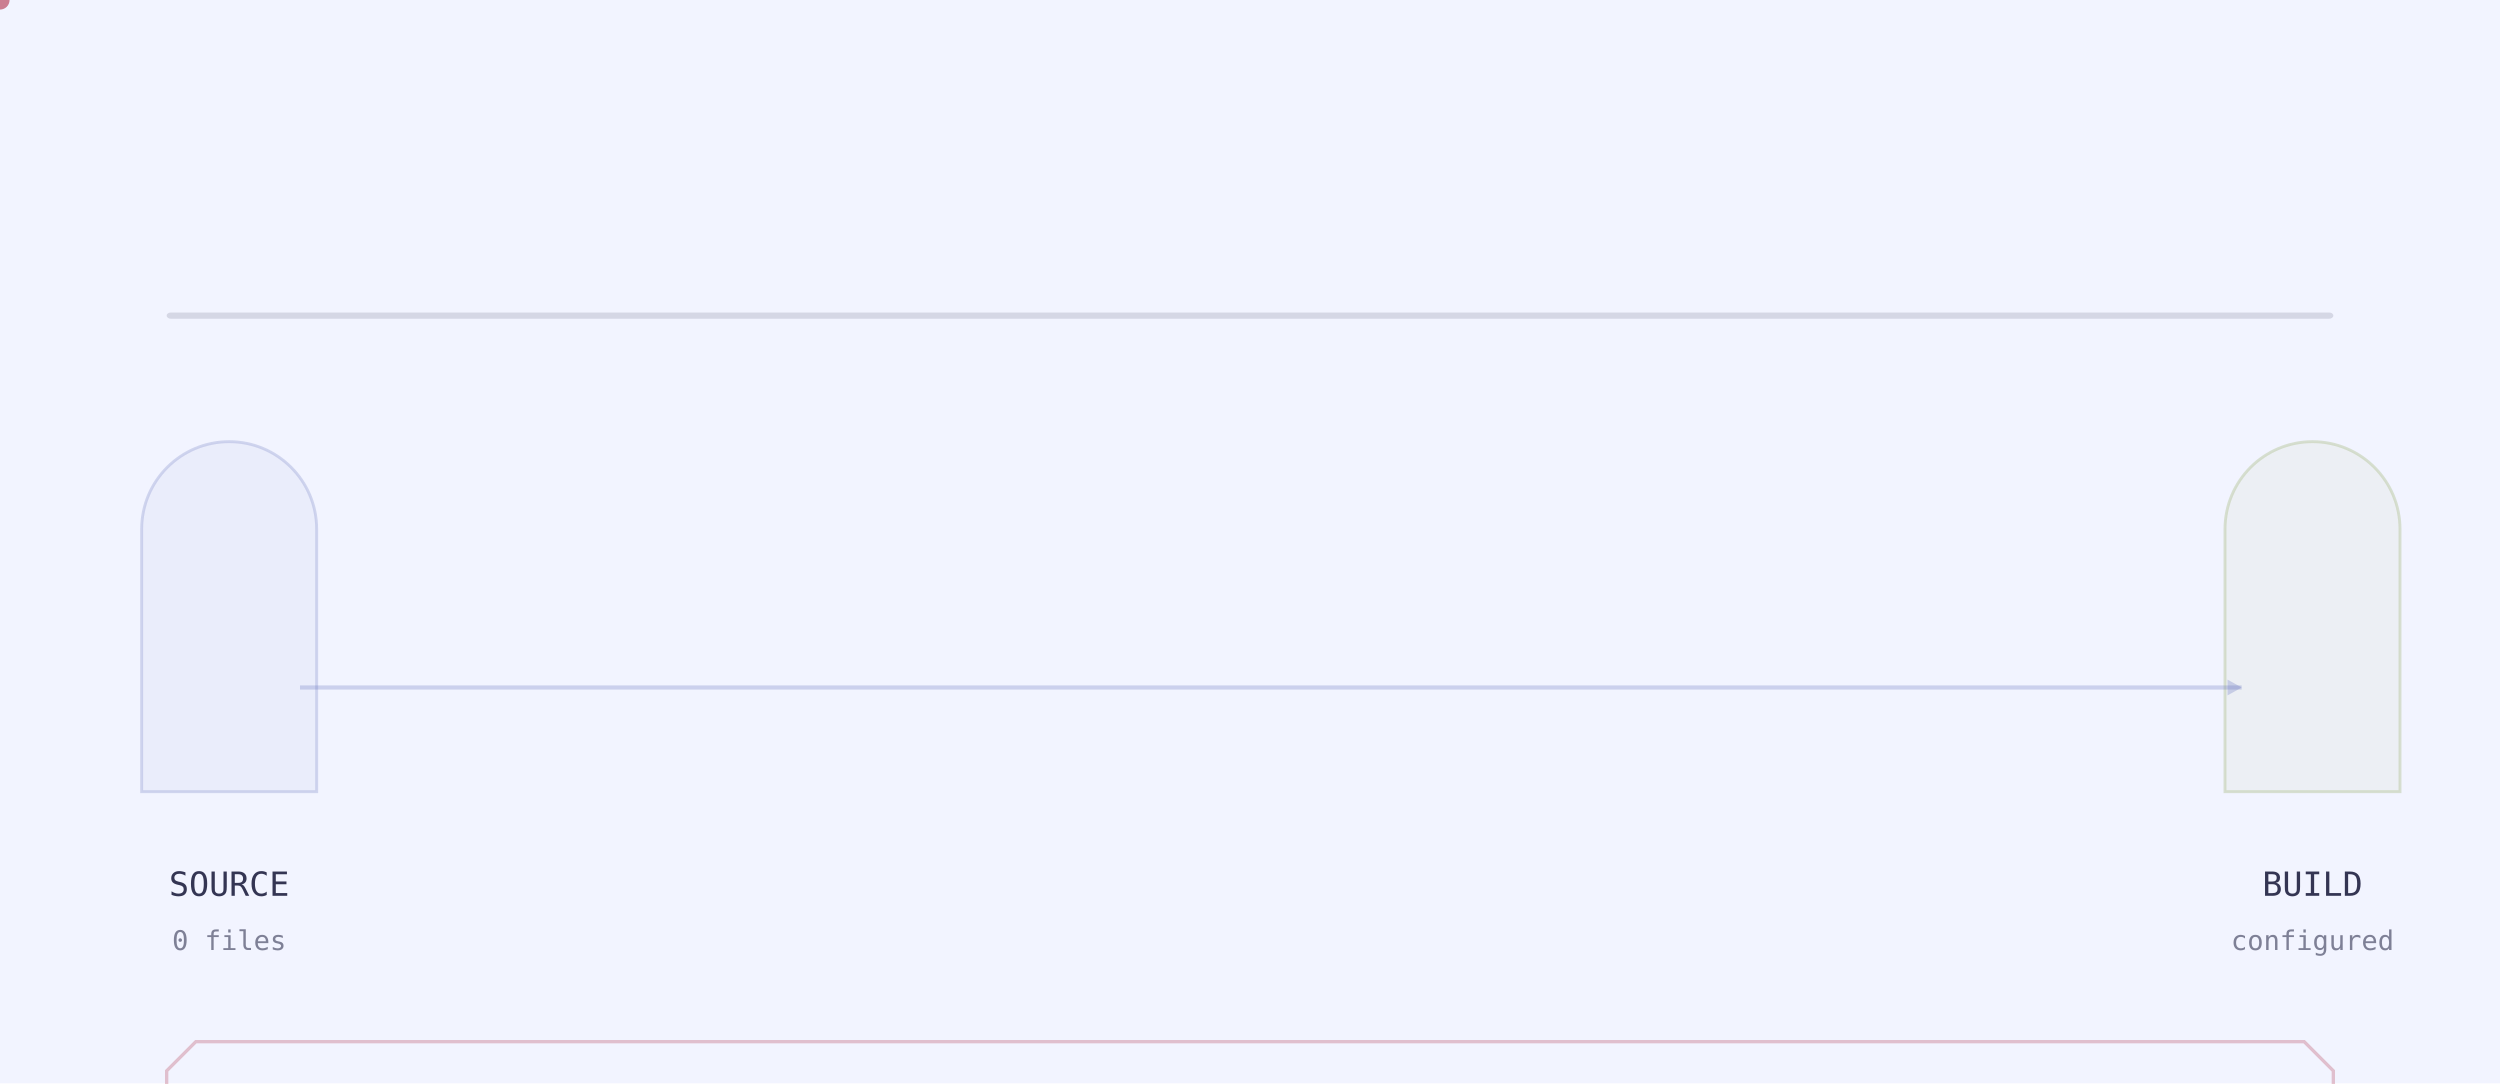
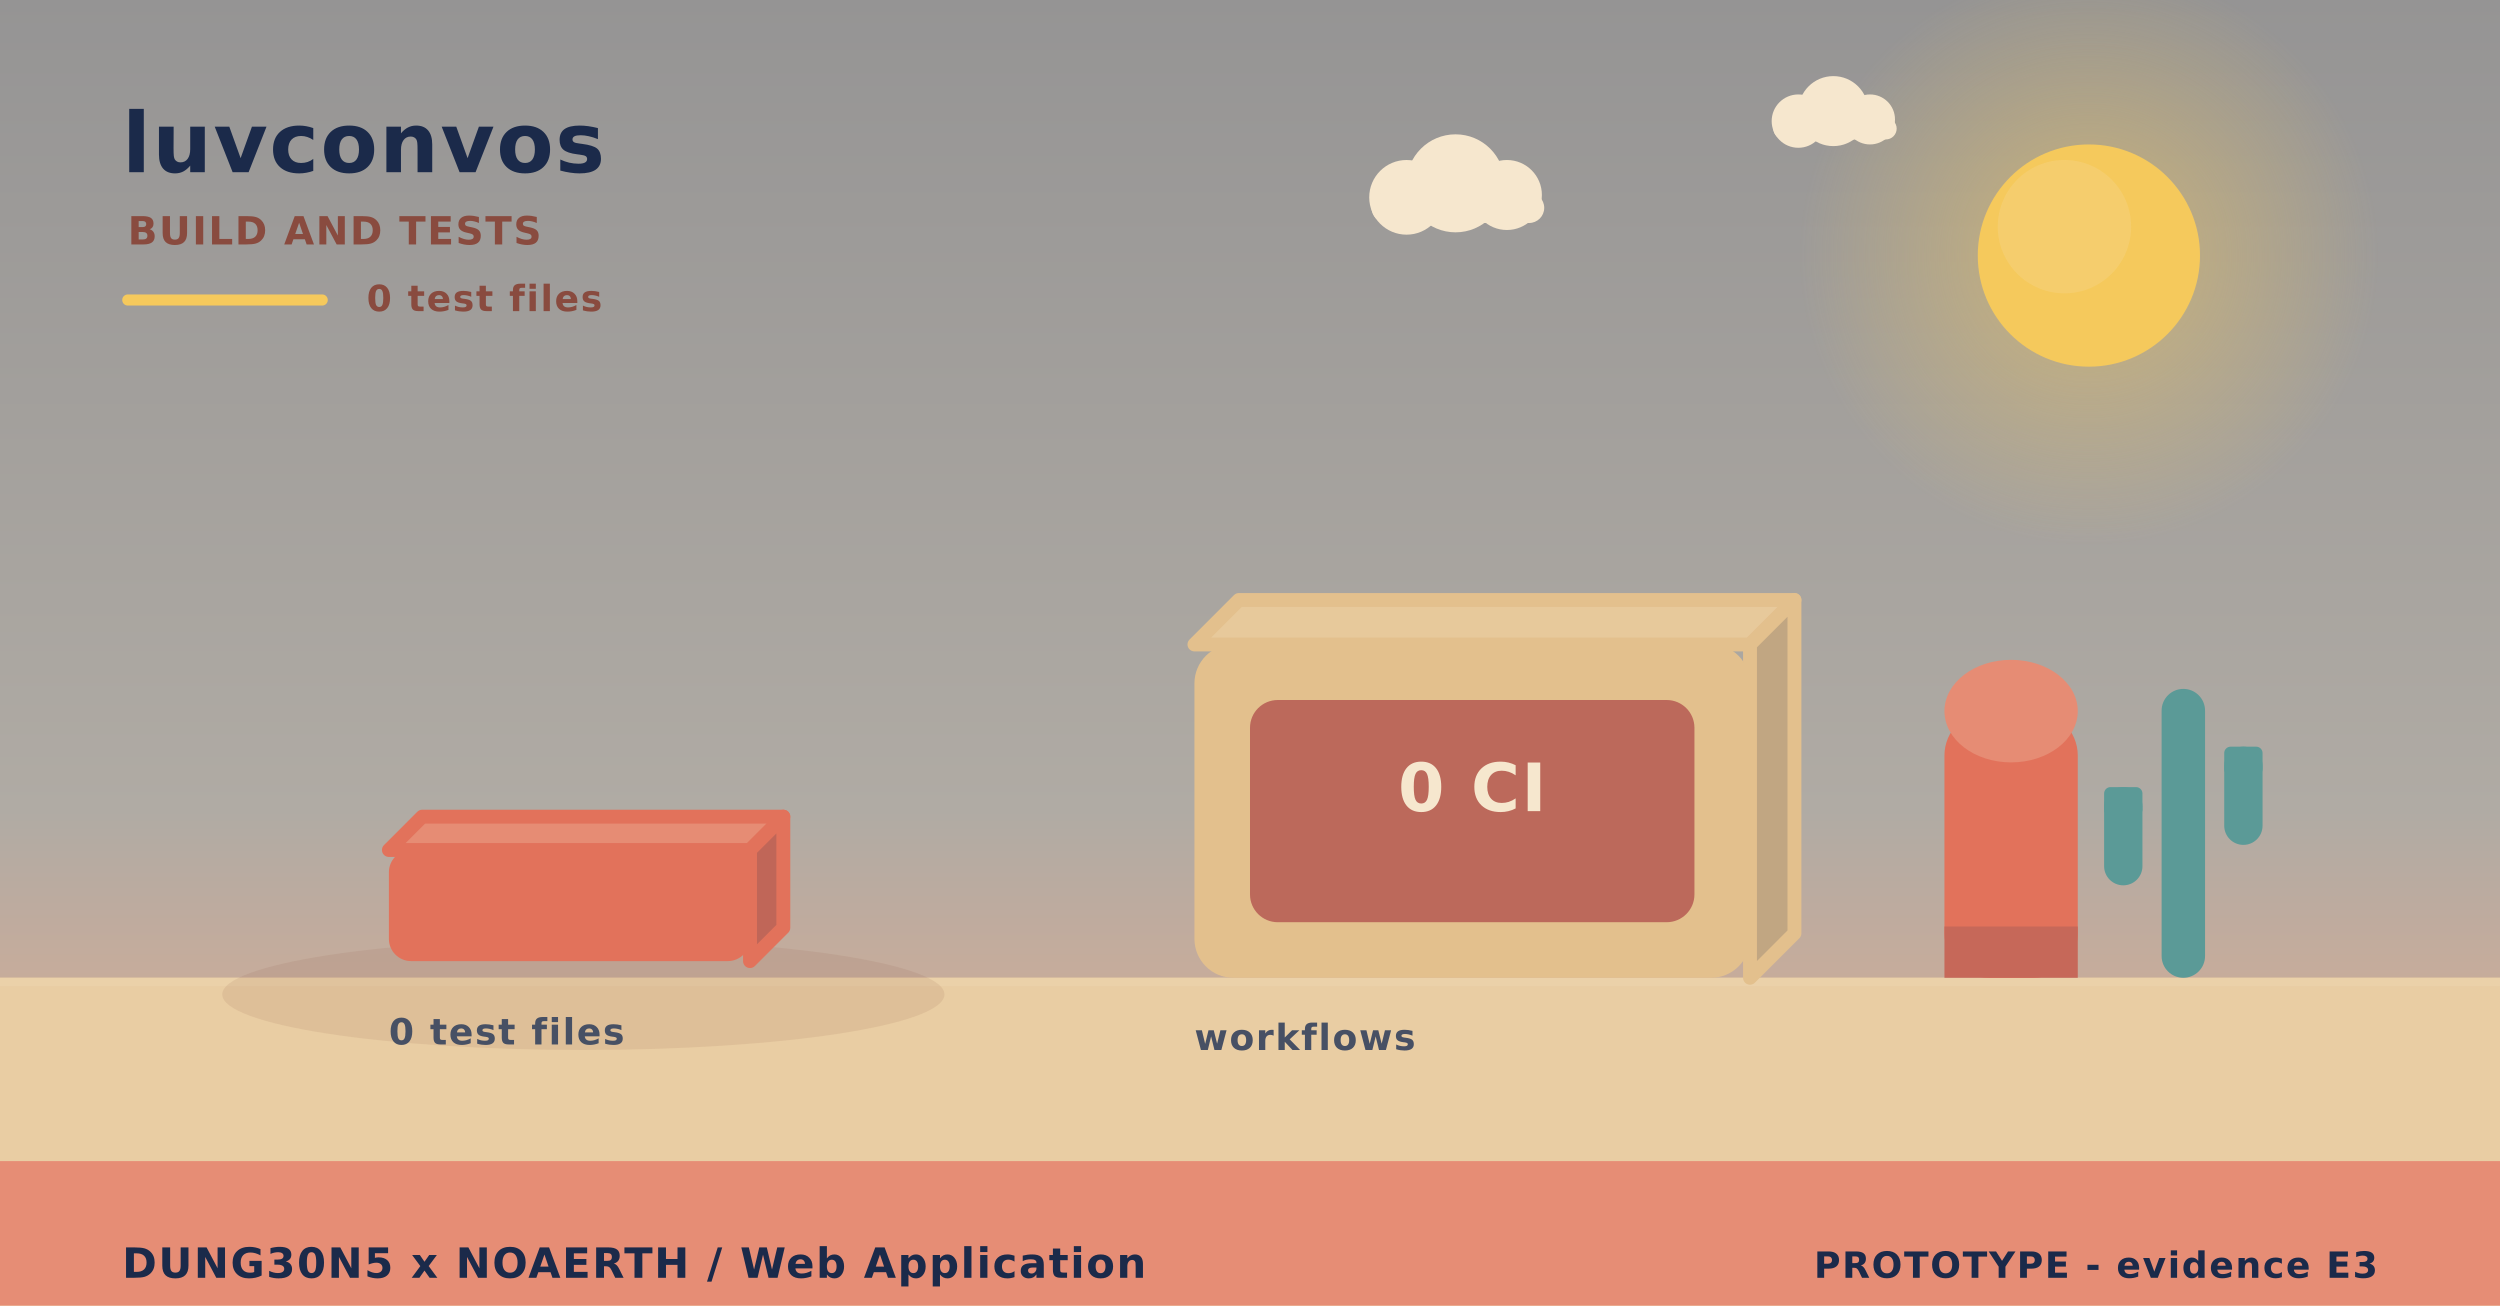
- <svg xmlns="http://www.w3.org/2000/svg" viewBox="0 0 1200 520" width="1200" height="520" role="img" aria-label="luvconvos build evidence">
-   <rect width="1200" height="520" fill="#f2f4ff" />
-   <defs>
-     <linearGradient id="gb" x1="0" y1="0" x2="1" y2="1">
-       <stop offset="0%" stop-color="#6473bc" />
-       <stop offset="100%" stop-color="#829d44" />
-     </linearGradient>
-   </defs>
-   <rect x="80.00" y="150.00" width="1040.00" height="3.00" rx="2.00" fill="rgba(31,33,65,0.140)" opacity="1.00" />
-   <path d="M68.00,380.00 L68.00,254.00 A42.00,42.00 0 0 1 152.00,254.00 L152.00,380.00 Z" fill="rgba(100,115,188,0.100)" opacity="0.55" stroke="rgba(100,115,188,0.450)" stroke-width="1.4" />
-   <polygon points="-192.26,189.00 -136.83,221.00 -136.83,157.00 -192.26,125.00" fill="#73414d" opacity="0.95" />
-   <polygon points="-247.68,221.00 -192.26,253.00 -192.26,189.00 -247.68,157.00" fill="#657a35" opacity="0.95" />
-   <polygon points="-192.26,125.00 -136.83,157.00 -192.26,189.00 -247.68,157.00" fill="#6473bc" opacity="0.95" />
-   <text x="110" y="430" font-family="ui-monospace,Menlo,monospace" font-size="16" fill="rgba(31,33,65,0.900)" text-anchor="middle">SOURCE</text>
-   <text x="110" y="456" font-family="ui-monospace,Menlo,monospace" font-size="13" fill="rgba(31,33,65,0.550)" text-anchor="middle">0 files</text>
-   <path d="M1068.00,380.00 L1068.00,254.00 A42.00,42.00 0 0 1 1152.00,254.00 L1152.00,380.00 Z" fill="rgba(130,157,68,0.100)" opacity="0.55" stroke="rgba(130,157,68,0.450)" stroke-width="1.4" />
-   <polygon points="673.77,689.00 729.19,721.00 729.19,657.00 673.77,625.00" fill="#73414d" opacity="0.95" />
-   <polygon points="618.34,721.00 673.77,753.00 673.77,689.00 618.34,657.00" fill="#657a35" opacity="0.95" />
-   <polygon points="673.77,625.00 729.19,657.00 673.77,689.00 618.34,657.00" fill="#829d44" opacity="0.95" />
-   <text x="1110" y="430" font-family="ui-monospace,Menlo,monospace" font-size="16" fill="rgba(31,33,65,0.900)" text-anchor="middle">BUILD</text>
-   <text x="1110" y="456" font-family="ui-monospace,Menlo,monospace" font-size="13" fill="rgba(31,33,65,0.550)" text-anchor="middle">configured</text>
-   <line x1="144.00" y1="330.00" x2="1076.00" y2="330.00" stroke="rgba(100,115,188,0.500)" stroke-width="2.00" opacity="0.55" />
-   <polygon points="1076.00,330.00 1069.20,326.20 1069.20,333.80" fill="rgba(100,115,188,0.500)" opacity="0.55" />
-   <g opacity="0.9">
-     <circle cx="0.00" cy="0.00" r="4.60" fill="#c77085" opacity="1.00" />
-     <animateTransform attributeName="transform" type="translate" values="144.00,330.00 1076.00,330.00" dur="5.633s" begin="0.0s" repeatCount="indefinite" />
-     <animateTransform attributeName="transform" type="translate" values="1076.00,330.00 144.00,330.00" dur="5.633s" begin="2.817s" repeatCount="indefinite" />
+ <svg xmlns="http://www.w3.org/2000/svg" width="900" height="470" viewBox="0 0 900 470" role="img" aria-label="luvconvos - how it is verified">
+   <linearGradient id="skyb" x1="0" y1="0" x2="0" y2="1">
+     <stop offset="0" stop-color="#959494" />
+     <stop offset="0.62" stop-color="#b0aba4" />
+     <stop offset="1" stop-color="#f3ad8a" />
+   </linearGradient>
+   <rect width="900" height="470" fill="url(#skyb)" />
+   <radialGradient id="sunb">
+     <stop offset="0.35" stop-color="#f5c95c" stop-opacity="0.34" />
+     <stop offset="1" stop-color="#f5c95c" stop-opacity="0" />
+   </radialGradient>
+   <circle cx="752" cy="92" r="104" fill="url(#sunb)" />
+   <circle cx="752" cy="92" r="40" fill="#f5c95c" />
+   <circle cx="743.2" cy="81.6" r="24" fill="#f5d27e" opacity="0.5" />
+   <g>
+     <circle cx="524" cy="66" r="17.64" fill="#f6e7ce" />
+     <circle cx="506.36" cy="71.04" r="13.44" fill="#f6e7ce" />
+     <circle cx="542.48" cy="70.2" r="12.6" fill="#f6e7ce" />
+     <rect x="493.76" y="69.36" width="62.16" height="10.92" rx="5.46" fill="#f6e7ce" />
+     <animateTransform attributeName="transform" type="translate" values="0 0;24 0;0 0" dur="36s" begin="0s" repeatCount="indefinite" />
  </g>
-   <path d="M94.00,500.00 H1106.00 L1120.00,514.00 V546.00 L1106.00,560.00 H94.00 L80.00,546.00 V514.00 Z" fill="none" stroke="rgba(199,112,133,0.500)" stroke-width="1.60" opacity="0.80" />
-   <text x="600" y="536" font-family="ui-monospace,Menlo,monospace" font-size="16" fill="rgba(199,112,133,0.950)" text-anchor="middle">no test suite present in this repository — shown as measured, not implied</text>
+   <g>
+     <circle cx="660" cy="40" r="12.6" fill="#f6e7ce" />
+     <circle cx="647.4" cy="43.6" r="9.6" fill="#f6e7ce" />
+     <circle cx="673.2" cy="43" r="9" fill="#f6e7ce" />
+     <rect x="638.4" y="42.4" width="44.4" height="7.8" rx="3.9" fill="#f6e7ce" />
+     <animateTransform attributeName="transform" type="translate" values="0 0;-18 0;0 0" dur="46s" begin="3s" repeatCount="indefinite" />
+   </g>
+   <rect x="0" y="352" width="900" height="118" fill="#e9cda3" />
+   <rect x="0" y="352" width="900" height="3" fill="#ebd1a9" />
+   <text x="44" y="62" font-family="Verdana,DejaVu Sans,sans-serif" font-size="30" font-weight="700" letter-spacing="0.6" fill="#1b2a4a" text-anchor="start">luvconvos</text>
+   <text x="46" y="88" font-family="Verdana,DejaVu Sans,sans-serif" font-size="14" font-weight="700" letter-spacing="0.6" fill="#894b3f" text-anchor="start">BUILD AND TESTS</text>
+   <rect x="44" y="106" width="74" height="4" rx="2" fill="#f5c95c" />
+   <text x="132" y="112" font-family="Verdana,DejaVu Sans,sans-serif" font-size="13" font-weight="700" letter-spacing="0.6" fill="#894b3f" text-anchor="start">0 test files</text>
+   <ellipse cx="210" cy="358" rx="130" ry="20" fill="rgba(138,90,68,0.11)" />
+   <g>
+     <path d="M140,306 L270,306 L282,294 L152,294 Z" fill="#e68c74" stroke="#e2725b" stroke-width="5" stroke-linejoin="round" />
+     <path d="M270,306 L282,294 L282,334 L270,346 Z" fill="#c06658" stroke="#e2725b" stroke-width="5" stroke-linejoin="round" />
+     <rect x="140" y="306" width="130" height="40" rx="8" fill="#e2725b" />
+     <animateTransform attributeName="transform" type="translate" values="0 10;0 0" dur="0.8s" begin="0.5s" fill="freeze" />
+   </g>
+   <text x="140" y="376" font-family="Verdana,DejaVu Sans,sans-serif" font-size="13" font-weight="700" letter-spacing="0.6" fill="#475064" text-anchor="start">0 test files</text>
+   <path d="M430,232 L630,232 L646,216 L446,216 Z" fill="#e7c99b" stroke="#e3c08d" stroke-width="5" stroke-linejoin="round" />
+   <path d="M630,232 L646,216 L646,336 L630,352 Z" fill="#c1a682" stroke="#e3c08d" stroke-width="5" stroke-linejoin="round" />
+   <rect x="430" y="232" width="200" height="120" rx="14" fill="#e3c08d" />
+   <rect x="450" y="252" width="160" height="80" rx="10" fill="#ba6458" opacity="0.94" />
+   <text x="530" y="292" font-family="Verdana,DejaVu Sans,sans-serif" font-size="24" font-weight="700" letter-spacing="0.6" fill="#f6e7ce" text-anchor="middle">0 CI</text>
+   <text x="430" y="378" font-family="Verdana,DejaVu Sans,sans-serif" font-size="13" font-weight="700" letter-spacing="0.6" fill="#475064" text-anchor="start">workflows</text>
+   <rect x="700" y="256" width="48" height="96" rx="16" fill="#e2725b" />
+   <ellipse cx="724" cy="256" rx="24" ry="18.46" fill="#e68c74" />
+   <rect x="700" y="333.54" width="48" height="18.46" fill="#c66859" />
+   <rect x="778.18" y="248" width="15.64" height="104" rx="7.82" fill="#5b9a97" />
+   <rect x="757.48" y="283.36" width="13.8" height="35.36" rx="6.9" fill="#5b9a97" />
+   <rect x="757.48" y="283.36" width="13.8" height="10.4" rx="2.3" fill="#5b9a97" />
+   <rect x="800.72" y="268.8" width="13.8" height="35.36" rx="6.9" fill="#5b9a97" />
+   <rect x="800.72" y="268.8" width="13.8" height="10.4" rx="2.3" fill="#5b9a97" />
+   <rect x="0" y="418" width="900" height="52" rx="0" fill="#e68972" opacity="0.94" />
+   <text x="44" y="460" font-family="Verdana,DejaVu Sans,sans-serif" font-size="15" font-weight="700" letter-spacing="0.6" fill="#1b2a4a" text-anchor="start">DUNG30N5 x NOAERTH  /  Web Application</text>
+   <text x="856" y="460" font-family="Verdana,DejaVu Sans,sans-serif" font-size="13" font-weight="700" letter-spacing="0.6" fill="#1b2a4a" text-anchor="end">PROTOTYPE  -  evidence E3</text>
</svg>
